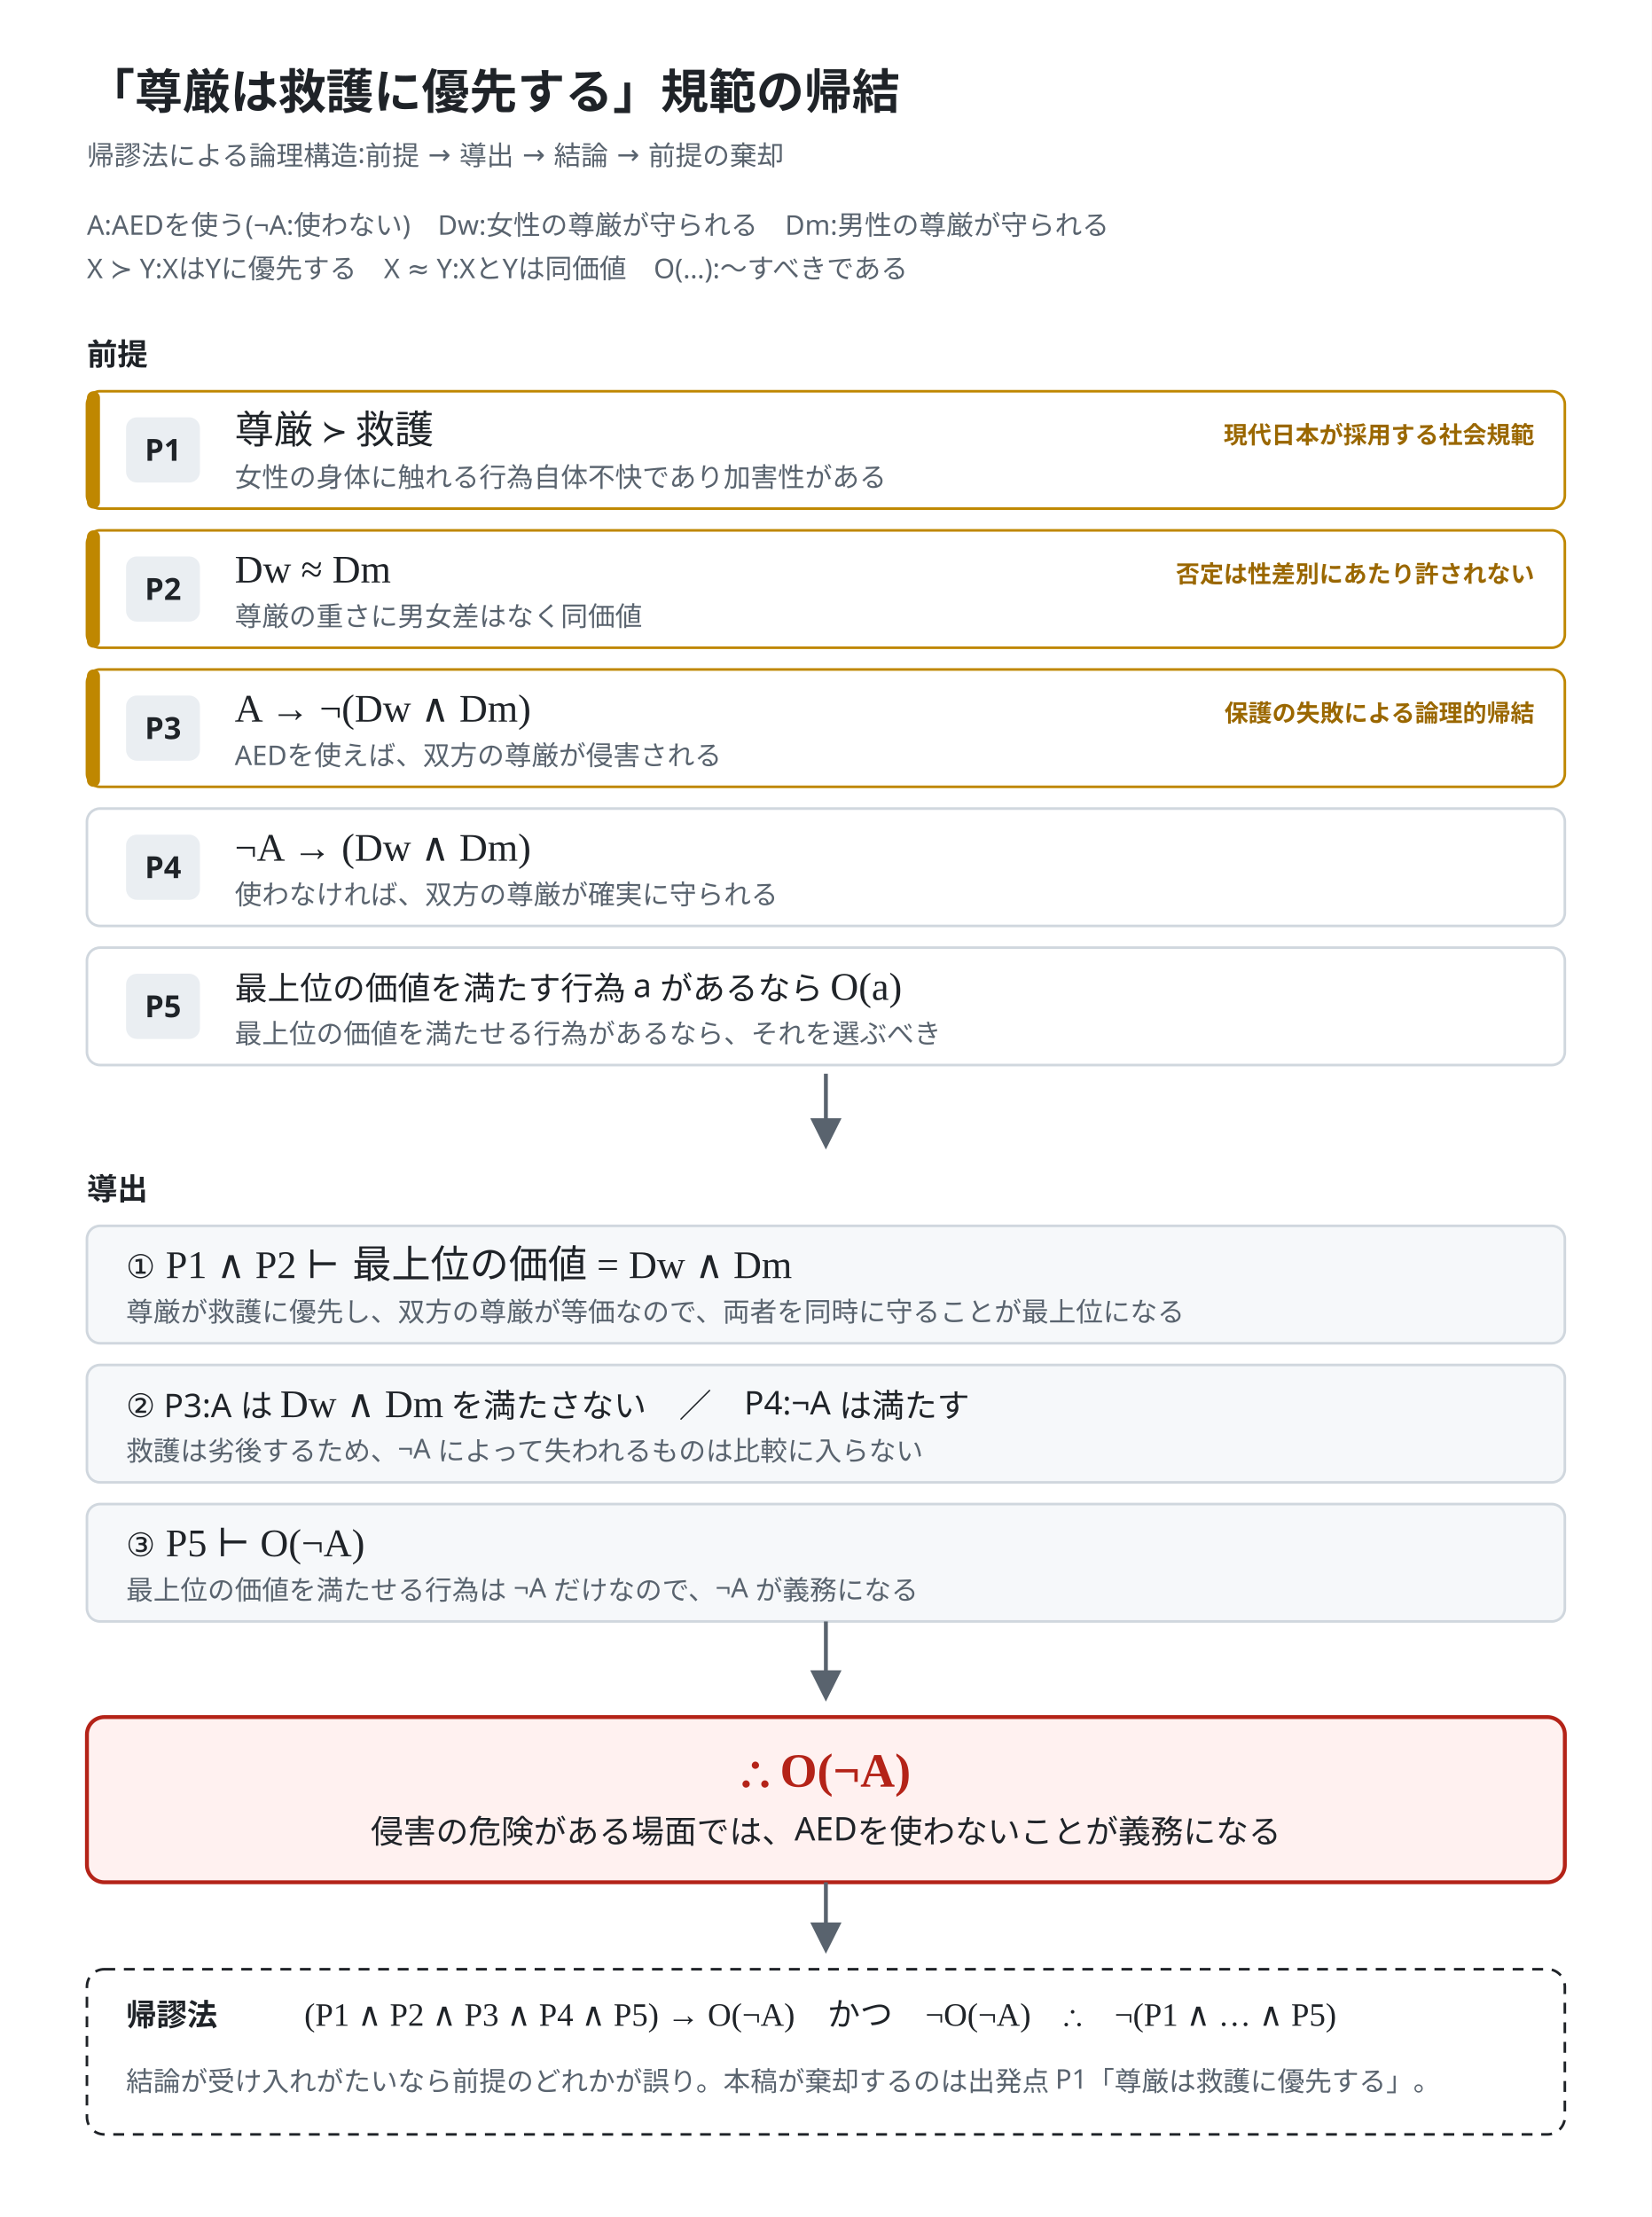
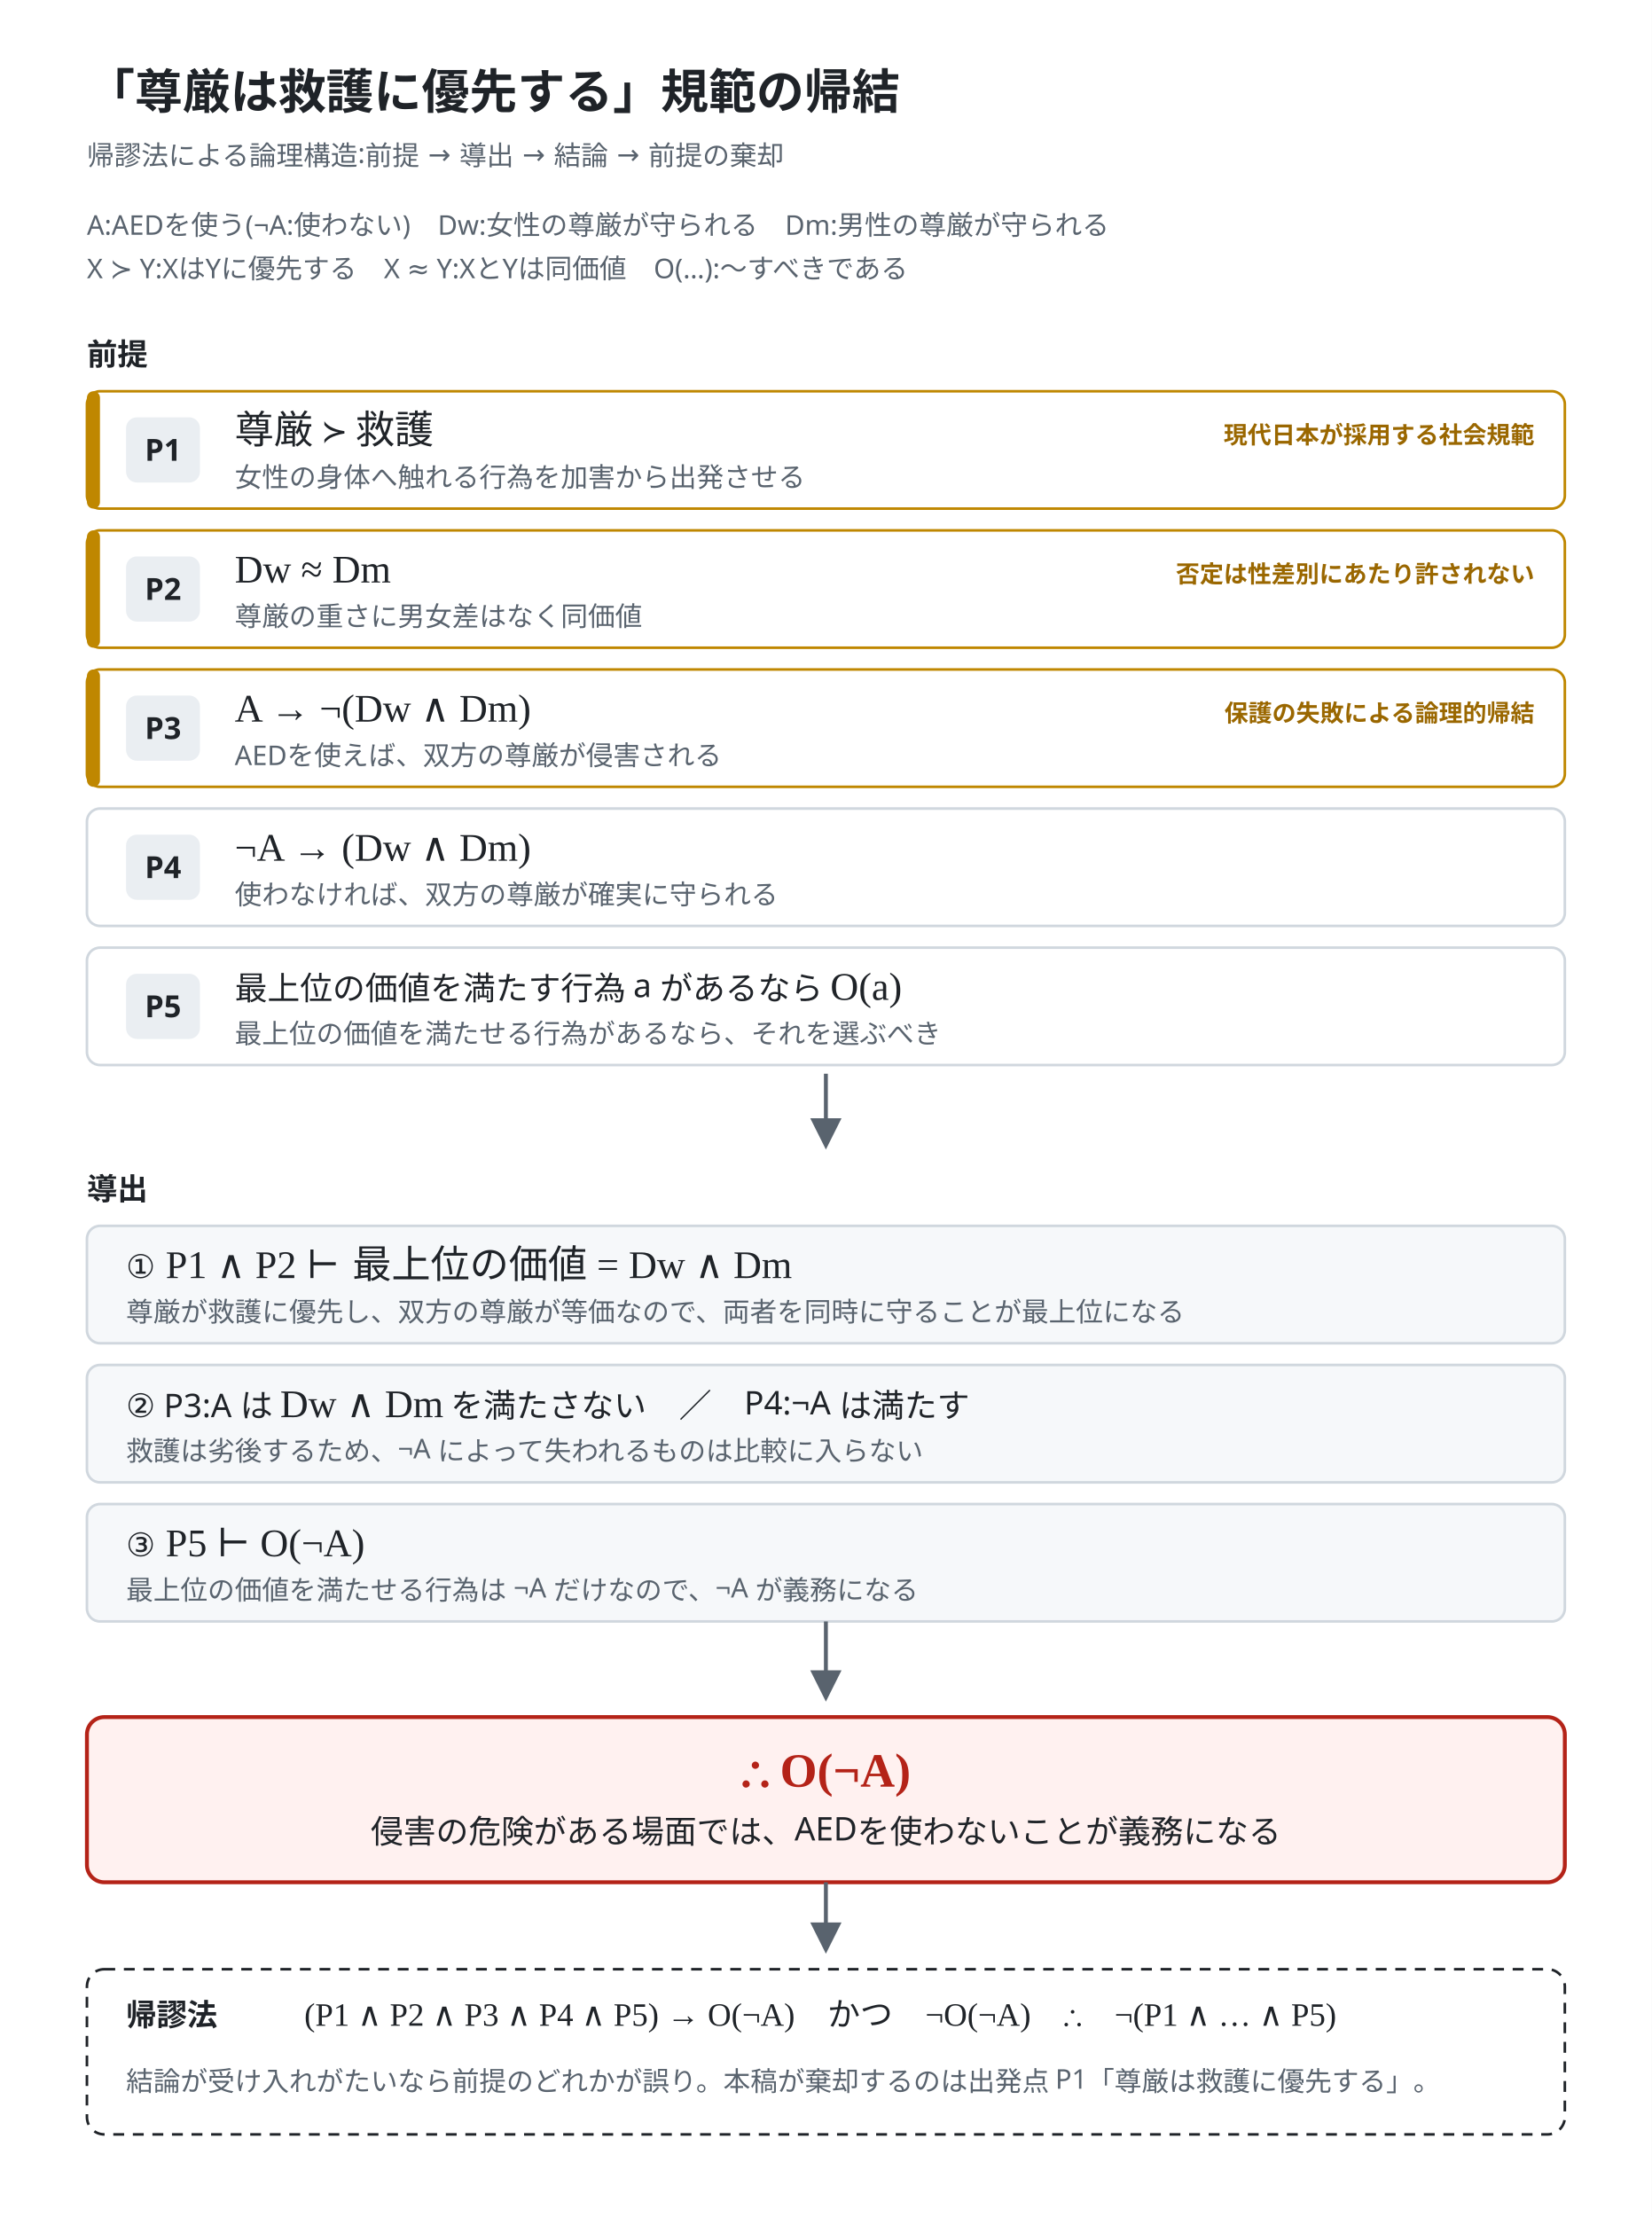
<svg xmlns="http://www.w3.org/2000/svg" viewBox="0 0 760 1020" width="760" height="1020" role="img" aria-labelledby="t d">
  <style>
    .bg    { fill: #ffffff; }
    .ink   { fill: #1f2328; }
    .mute  { fill: #59636e; }
    .amber { fill: #9a6700; }
    .red   { fill: #b42318; }
    .badge { fill: #eaeef2; }
    .card  { fill: #ffffff; stroke: #d0d7de; stroke-width: 1.2; }
    .weak  { fill: #ffffff; stroke: #bf8700; stroke-width: 1.2; }
    .stripe{ fill: #bf8700; }
    .step  { fill: #f6f8fa; stroke: #d0d7de; stroke-width: 1.2; }
    .concl { fill: #fff1f0; stroke: #b42318; stroke-width: 1.8; }
    .reduc { fill: #ffffff; stroke: #1f2328; stroke-width: 1.2; stroke-dasharray: 5 4; }
    .arrow { stroke: #59636e; stroke-width: 1.8; fill: none; }
    .arrowhead { fill: #59636e; }
    .sans  { font-family: "Hiragino Sans","Hiragino Kaku Gothic ProN","Yu Gothic","Meiryo","Noto Sans JP",sans-serif; }
    .math  { font-family: "Cambria Math","STIX Two Math","Times New Roman","DejaVu Serif","Noto Serif JP",serif; }
    .h1 { font-size: 22px; font-weight: 700; }
    .h2 { font-size: 14px; font-weight: 700; }
    .f  { font-size: 18px; }
    .fs { font-size: 15px; }
    .g  { font-size: 12.5px; }
    .tag{ font-size: 11px; font-weight: 700; }
    .id { font-size: 14px; font-weight: 700; }

    @media (prefers-color-scheme: dark) {
      .bg    { fill: #0d1117; }
      .ink   { fill: #e6edf3; }
      .mute  { fill: #9198a1; }
      .amber { fill: #d4a72c; }
      .red   { fill: #ff7b72; }
      .badge { fill: #21262d; }
      .card  { fill: #0d1117; stroke: #30363d; }
      .weak  { fill: #0d1117; stroke: #d4a72c; }
      .stripe{ fill: #d4a72c; }
      .step  { fill: #161b22; stroke: #30363d; }
      .concl { fill: #2d1517; stroke: #ff7b72; }
      .reduc { fill: #0d1117; stroke: #e6edf3; }
      .arrow { stroke: #9198a1; }
      .arrowhead { fill: #9198a1; }
    }
  </style>
  <defs>
    <marker id="ah" viewBox="0 0 10 10" refX="8" refY="5" markerWidth="8" markerHeight="8" orient="auto">
      <path d="M0,0 L10,5 L0,10 z" class="arrowhead" />
    </marker>
  </defs>
  <rect class="bg" width="760" height="1130" />
  <text x="40" y="50" class="sans h1 ink">「尊厳は救護に優先する」規範の帰結</text>
  <text x="40" y="76" class="sans g mute">帰謬法による論理構造:前提 → 導出 → 結論 → 前提の棄却</text>
  <text x="40" y="108" class="sans g mute">A:AEDを使う(¬A:使わない)　Dw:女性の尊厳が守られる　Dm:男性の尊厳が守られる</text>
  <text x="40" y="128" class="sans g mute">X ≻ Y:XはYに優先する　X ≈ Y:XとYは同価値　O(…):〜すべきである</text>
  <text x="40" y="168" class="sans h2 ink">前提</text>
  <rect x="40" y="180" width="680" height="54" rx="6" class="weak" />
  <rect x="40" y="180" width="6" height="54" rx="3" class="stripe" />
  <rect x="58" y="192" width="34" height="30" rx="5" class="badge" />
  <text x="75" y="212" text-anchor="middle" class="sans id ink">P1</text>
  <text x="108" y="204" class="math f ink">尊厳 ≻ 救護</text>
-   <text x="108" y="224" class="sans g mute">女性の身体に触れる行為自体不快であり加害性がある</text>
+   <text x="108" y="224" class="sans g mute">女性の身体へ触れる行為を加害から出発させる</text>
  <text x="706" y="204" text-anchor="end" class="sans tag amber">現代日本が採用する社会規範</text>
  <rect x="40" y="244" width="680" height="54" rx="6" class="weak" />
  <rect x="40" y="244" width="6" height="54" rx="3" class="stripe" />
  <rect x="58" y="256" width="34" height="30" rx="5" class="badge" />
  <text x="75" y="276" text-anchor="middle" class="sans id ink">P2</text>
  <text x="108" y="268" class="math f ink">Dw ≈ Dm</text>
  <text x="108" y="288" class="sans g mute">尊厳の重さに男女差はなく同価値</text>
  <text x="706" y="268" text-anchor="end" class="sans tag amber">否定は性差別にあたり許されない</text>
  <rect x="40" y="308" width="680" height="54" rx="6" class="weak" />
  <rect x="40" y="308" width="6" height="54" rx="3" class="stripe" />
  <rect x="58" y="320" width="34" height="30" rx="5" class="badge" />
  <text x="75" y="340" text-anchor="middle" class="sans id ink">P3</text>
  <text x="108" y="332" class="math f ink">A → ¬(Dw ∧ Dm)</text>
  <text x="108" y="352" class="sans g mute">AEDを使えば、双方の尊厳が侵害される</text>
  <text x="706" y="332" text-anchor="end" class="sans tag amber">保護の失敗による論理的帰結</text>
  <rect x="40" y="372" width="680" height="54" rx="6" class="card" />
  <rect x="58" y="384" width="34" height="30" rx="5" class="badge" />
  <text x="75" y="404" text-anchor="middle" class="sans id ink">P4</text>
  <text x="108" y="396" class="math f ink">¬A → (Dw ∧ Dm)</text>
  <text x="108" y="416" class="sans g mute">使わなければ、双方の尊厳が確実に守られる</text>
  <rect x="40" y="436" width="680" height="54" rx="6" class="card" />
  <rect x="58" y="448" width="34" height="30" rx="5" class="badge" />
  <text x="75" y="468" text-anchor="middle" class="sans id ink">P5</text>
  <text x="108" y="460" class="sans fs ink">最上位の価値を満たす行為 a があるなら <tspan class="math f">O(a)</tspan>
  </text>
  <text x="108" y="480" class="sans g mute">最上位の価値を満たせる行為があるなら、それを選ぶべき</text>
  <path d="M380,494 L380,526" class="arrow" marker-end="url(#ah)" />
  <text x="40" y="552" class="sans h2 ink">導出</text>
  <rect x="40" y="564" width="680" height="54" rx="6" class="step" />
  <text x="58" y="588" class="sans fs ink">① <tspan class="math f">P1 ∧ P2 ⊢ 最上位の価値 = Dw ∧ Dm</tspan>
  </text>
  <text x="58" y="608" class="sans g mute">尊厳が救護に優先し、双方の尊厳が等価なので、両者を同時に守ることが最上位になる</text>
  <rect x="40" y="628" width="680" height="54" rx="6" class="step" />
  <text x="58" y="652" class="sans fs ink">② P3:A は <tspan class="math f">Dw ∧ Dm</tspan> を満たさない　／　P4:¬A は満たす</text>
  <text x="58" y="672" class="sans g mute">救護は劣後するため、¬A によって失われるものは比較に入らない</text>
  <rect x="40" y="692" width="680" height="54" rx="6" class="step" />
  <text x="58" y="716" class="sans fs ink">③ <tspan class="math f">P5 ⊢ O(¬A)</tspan>
  </text>
  <text x="58" y="736" class="sans g mute">最上位の価値を満たせる行為は ¬A だけなので、¬A が義務になる</text>
  <path d="M380,746 L380,780" class="arrow" marker-end="url(#ah)" />
  <rect x="40" y="790" width="680" height="76" rx="8" class="concl" />
  <text x="380" y="822" text-anchor="middle" class="math f red" style="font-size:22px; font-weight:700;">∴ O(¬A)</text>
  <text x="380" y="848" text-anchor="middle" class="sans fs ink">侵害の危険がある場面では、AEDを使わないことが義務になる</text>
  <path d="M380,866 L380,896" class="arrow" marker-end="url(#ah)" />
  <rect x="40" y="906" width="680" height="76" rx="8" class="reduc" />
  <text x="58" y="932" class="sans h2 ink">帰謬法</text>
  <text x="140" y="932" class="math fs ink">(P1 ∧ P2 ∧ P3 ∧ P4 ∧ P5) → O(¬A)　かつ　¬O(¬A)　∴　¬(P1 ∧ … ∧ P5)</text>
  <text x="58" y="962" class="sans g mute">結論が受け入れがたいなら前提のどれかが誤り。本稿が棄却するのは出発点 P1「尊厳は救護に優先する」。</text>
</svg>
